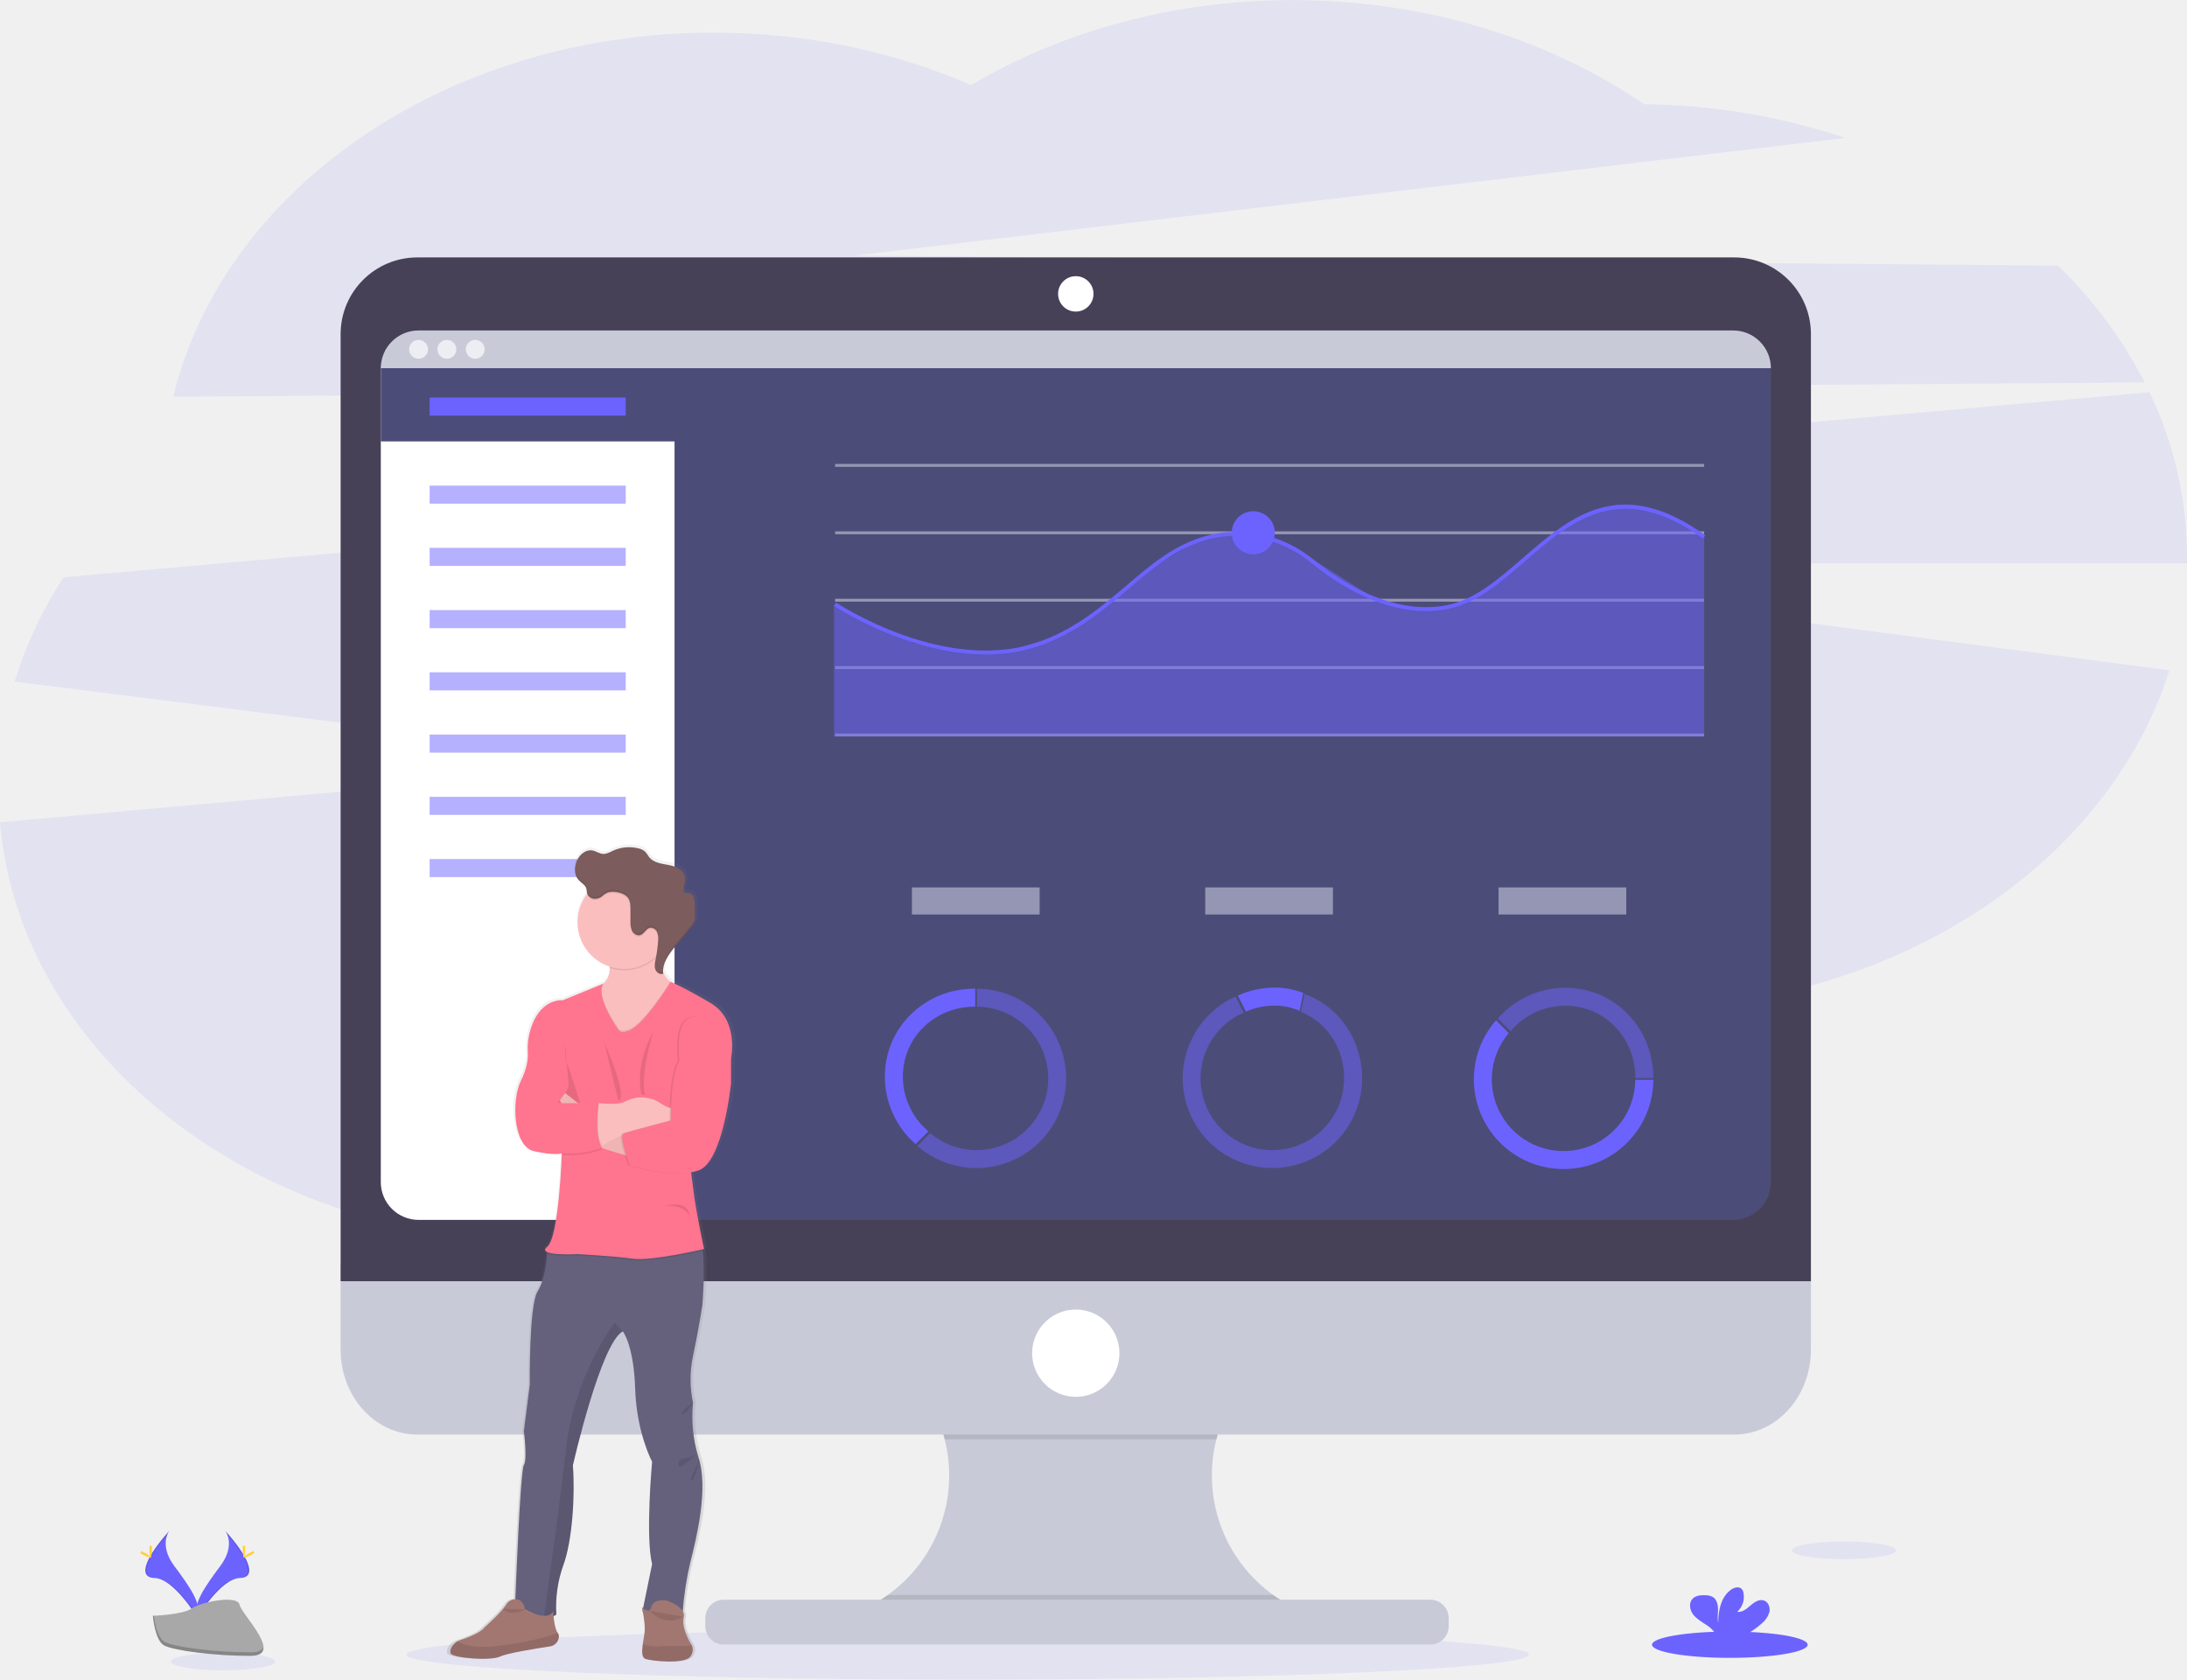
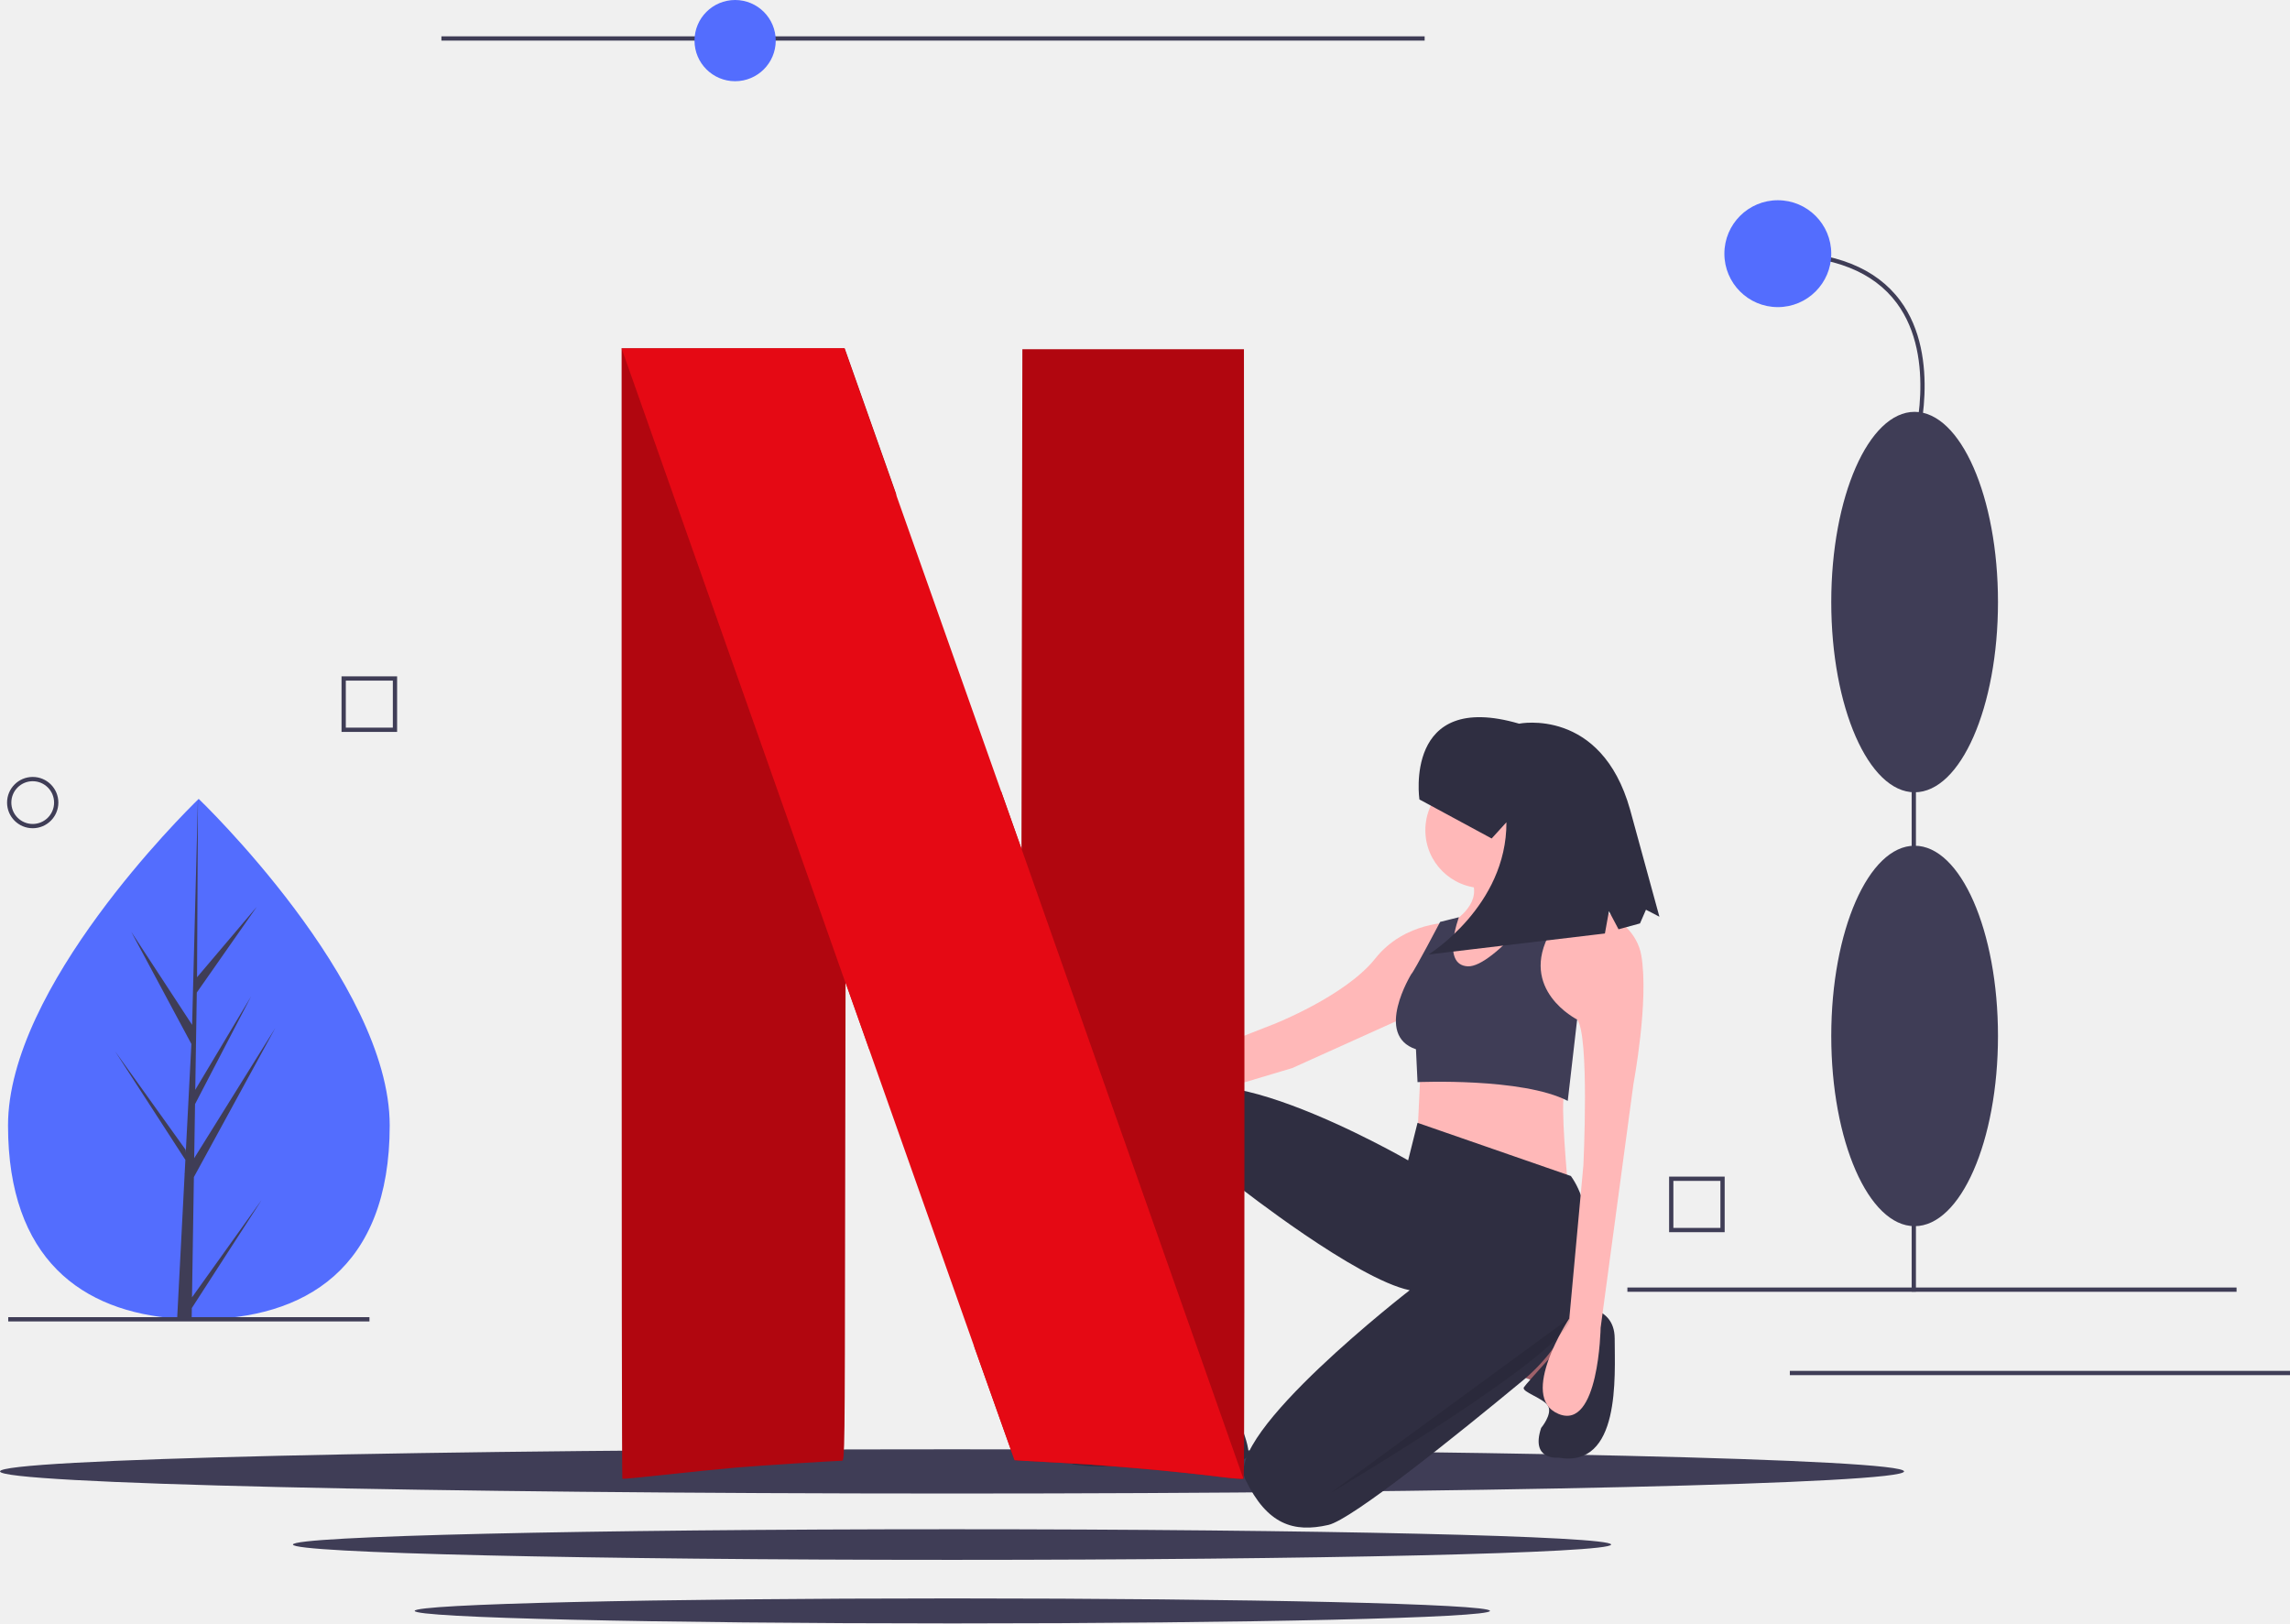
- <svg xmlns="http://www.w3.org/2000/svg" id="cb7db7bb-371f-430c-ab8e-9f8547f8cfe6" data-name="Layer 1" width="1130" height="868.1" viewBox="0 0 1130 868.1">
-   <defs>
-     <linearGradient id="be60935f-ac8f-4117-88a8-c3e19524f342" x1="340.5" y1="874.69" x2="340.5" y2="452.37" gradientUnits="userSpaceOnUse">
-       <stop offset="0" stop-color="gray" stop-opacity="0.25" />
-       <stop offset="0.54" stop-color="gray" stop-opacity="0.12" />
-       <stop offset="1" stop-color="gray" stop-opacity="0.1" />
-     </linearGradient>
-   </defs>
-   <path d="M1143.14,213.61a231.21,231.21,0,0,0-44.83-60.38l-621.86-5.18,512-60.79A337.39,337.39,0,0,0,884.57,69.84C835.28,36.19,771.93,16,702.83,16c-62,0-119.33,16.29-166.07,43.93-39.72-17.3-85-27.11-133.11-27.11-138.17,0-253.3,80.9-279.13,188.19Z" transform="translate(-35 -15.95)" fill="#6c63ff" opacity="0.1" />
-   <path d="M1165,303.59a197,197,0,0,0-19.38-84.92L67.86,314.31a209.54,209.54,0,0,0-25.25,53.91l333.75,42.06L35,440.94C45.27,562.4,168.43,658.3,318.88,658.3c75.73,0,144.54-24.3,195.53-63.93,51.15,40.38,120.62,65.21,197.17,65.21,113.57,0,211.6-54.67,257.25-133.71,91.58-24.58,162.72-86.28,187.07-163.47L733.83,307.06H1165C1165,305.9,1165,304.75,1165,303.59Z" transform="translate(-35 -15.95)" fill="#6c63ff" opacity="0.1" />
-   <ellipse cx="499.98" cy="855.15" rx="289.98" ry="12.94" fill="#6c63ff" opacity="0.1" />
-   <path d="M707.09,848.34v7.82H475.84v-6.35a76,76,0,0,0,5.23-140.37H705.52a76,76,0,0,0,1.57,138.9Z" transform="translate(-35 -15.95)" fill="#c8cad7" />
-   <path d="M705.52,709.44a76.11,76.11,0,0,0-42,50.39H523.08a76.13,76.13,0,0,0-42-50.39Z" transform="translate(-35 -15.95)" opacity="0.1" />
-   <path d="M211,669.6v43.9c0,24.24,17.74,43.89,39.63,43.89H931.05c21.89,0,39.63-19.65,39.63-43.89V669.6Z" transform="translate(-35 -15.95)" fill="#c8cad7" />
-   <path d="M707.09,848.34v7.82H475.84v-6.35a76,76,0,0,0,17.83-9.5H692.91A76.39,76.39,0,0,0,707.09,848.34Z" transform="translate(-35 -15.95)" opacity="0.1" />
-   <rect x="364.42" y="826.8" width="384.09" height="23.17" rx="9.5" ry="9.5" fill="#c8cad7" />
-   <path d="M970.68,188.57A39.62,39.62,0,0,0,931.05,149H250.66A39.62,39.62,0,0,0,211,188.57V678.14H970.68Z" transform="translate(-35 -15.95)" fill="#474157" />
-   <path d="M950,206.25V626.92a19.5,19.5,0,0,1-19.51,19.51H251.27a19.5,19.5,0,0,1-19.51-19.51V206.25a19.51,19.51,0,0,1,19.51-19.51H930.44A19.51,19.51,0,0,1,950,206.25Z" transform="translate(-35 -15.95)" fill="#4c4c78" />
-   <circle cx="555.85" cy="151.89" r="9.15" fill="#fff" />
-   <circle cx="555.85" cy="699.38" r="22.56" fill="#fff" />
-   <path d="M383.53,196.5V646.43H251.27a19.5,19.5,0,0,1-19.51-19.51V206.25l.71-2.65,1.9-7.1Z" transform="translate(-35 -15.95)" fill="#fff" />
-   <polygon points="365.5 187.65 365.5 228.15 196.76 228.15 196.76 190.3 197.47 187.65 365.5 187.65" fill="#4c4c78" />
-   <path d="M950,206.25H231.76a19.5,19.5,0,0,1,19.51-19.5H930.44A19.5,19.5,0,0,1,950,206.25Z" transform="translate(-35 -15.95)" fill="#c8cad7" />
-   <circle cx="216.27" cy="180.55" r="4.88" fill="#ededf4" />
-   <circle cx="230.9" cy="180.55" r="4.88" fill="#ededf4" />
-   <circle cx="245.53" cy="180.55" r="4.88" fill="#ededf4" />
-   <rect x="221.98" y="205.48" width="101.33" height="9.33" fill="#6c63ff" />
-   <rect x="221.98" y="250.98" width="101.33" height="9.33" fill="#6c63ff" opacity="0.5" />
-   <rect x="221.98" y="283.15" width="101.33" height="9.33" fill="#6c63ff" opacity="0.5" />
-   <rect x="221.98" y="315.32" width="101.33" height="9.33" fill="#6c63ff" opacity="0.5" />
-   <rect x="221.98" y="347.48" width="101.33" height="9.33" fill="#6c63ff" opacity="0.5" />
-   <rect x="221.98" y="379.65" width="101.33" height="9.33" fill="#6c63ff" opacity="0.5" />
-   <rect x="221.98" y="411.82" width="101.33" height="9.33" fill="#6c63ff" opacity="0.5" />
-   <rect x="221.98" y="443.98" width="101.33" height="9.33" fill="#6c63ff" opacity="0.5" />
-   <rect x="431.49" y="239.79" width="449.01" height="1.5" fill="#dce0ed" opacity="0.5" />
-   <rect x="431.49" y="274.62" width="449.01" height="1.5" fill="#dce0ed" opacity="0.5" />
-   <rect x="431.49" y="309.46" width="449.01" height="1.5" fill="#dce0ed" opacity="0.5" />
-   <rect x="431.49" y="344.29" width="449.01" height="1.5" fill="#dce0ed" opacity="0.5" />
-   <rect x="431.49" y="379.12" width="449.01" height="1.5" fill="#dce0ed" opacity="0.5" />
-   <polygon points="880.51 380.61 430.94 380.61 430.94 312.11 472.17 332.43 514.84 338.21 552.28 326.92 597.45 291.89 620.17 278.77 636.78 275.57 652.67 276.42 678.81 289.33 714.33 311.96 742.21 315.55 764.32 307.93 811.17 269.55 835.09 261.02 860.12 264.89 880.51 276.66 880.51 380.61" fill="#6c63ff" opacity="0.5" />
-   <path d="M544.3,354.18c-40.48,0-77.9-24.76-78.36-25.08l1.11-1.66c.58.39,58.16,38.49,107.09,19.4C592,339.89,604.68,329.06,617,318.6c12.83-10.93,24.95-21.26,41.46-25.74,19-5.13,39.65-.48,55.38,12.44,13.44,11.05,40.22,28.8,68.51,23.49,14.42-2.7,26.58-13.24,39.45-24.39C846.44,283,872,260.91,916.09,292.63l-1.17,1.62c-42.85-30.79-67.76-9.21-91.84,11.66-13.08,11.34-25.44,22-40.39,24.85-29.1,5.45-56.44-12.64-70.15-23.91-15.23-12.52-35.26-17-53.58-12.05-16.09,4.36-28,14.54-40.69,25.32-12.41,10.57-25.25,21.51-43.4,28.59A83.88,83.88,0,0,1,544.3,354.18Z" transform="translate(-35 -15.95)" fill="#6c63ff" />
-   <circle cx="647.55" cy="275.37" r="11.13" fill="#6c63ff" />
-   <path d="M403.62,533.19c-15.21-8.76-21-10.93-21-10.94l-.31-.22a12.66,12.66,0,0,1-3.84-4.85c0-.35,0-.7,0-1v.1c.25-4.64,3.54-8.85,6.67-12.53q4-4.71,8-9.41A9.19,9.19,0,0,0,395.2,491a7.49,7.49,0,0,0,.22-2c0-.28,0-.55,0-.82,0-2.34-.11-4.68-.19-7-.08-2.05-.6-4.62-2.65-5-1.06-.22-2.46.16-3-.75a1.68,1.68,0,0,1-.14-1.21s0,.06,0,.09a.52.52,0,0,1,0-.11,27.65,27.65,0,0,0,.76-4.81,6.9,6.9,0,0,0-.33-2.43c-1.19-3.39-5.26-4.78-8.86-5.42s-7.64-1.19-9.9-4a32.74,32.74,0,0,0-2-2.71,7.88,7.88,0,0,0-3.69-1.82,20.72,20.72,0,0,0-13.38,1.17c-1.74.78-3.49,1.82-5.4,1.71s-3.68-1.5-5.64-1.83c-3.16-.54-6.19,1.79-7.75,4.54a11,11,0,0,0-1.43,5.35c0,.1,0,.21,0,.31h0a7.86,7.86,0,0,0,2.06,5.46c1.36,1.42,3.39,2.39,4,4.25.23.76.18,1.58.38,2.34,0,.1.06.19.09.29l-.11.13a23.77,23.77,0,0,0-5,14.62,24.26,24.26,0,0,0,17,23c0,.23,0,.47,0,.72a10.34,10.34,0,0,1-3.3,8.05l-21.58,8.66s-13-1.54-17.68,17.45a32.16,32.16,0,0,0-.8,9.63c.17,2.87-.23,7.91-3.56,14.43-5.33,10.44-4.12,34.39,6.78,36.76,10.29,2.24,14.32,1.31,14.74,1.2l0,.42c-.17,4.5-1.8,43.26-7.73,48-1.65,1.29-1.34,2.17,0,2.76,0,0,0,.25,0,.7-.18,2.84-1.1,13.63-5.07,19.78C307.48,690,308,731,308,731l-3.14,24.19s1.93,14.94,0,17.55c-1.73,2.33-4,57.61-4.52,69.59h-.2a5.83,5.83,0,0,0-4.66,2.84C292.9,849.31,284,856.94,284,856.94c-1.93,2.75-9.09,5.38-12.87,6.62a8.25,8.25,0,0,0-1.46.63,7.68,7.68,0,0,0-3.25,3.42,3.66,3.66,0,0,0-.34,2.85c1,2.37,21.07,4,26.15,1.66,4-1.86,19.84-4.32,26.42-5.28a5.42,5.42,0,0,0,4.7-4.7,3.1,3.1,0,0,0-.6-2.35h0c-1.26-1.56-1.91-5.82-2.2-8.6a5.85,5.85,0,0,0,1.48-.88,63.09,63.09,0,0,1,3.63-25.38c4.84-12.8,6.3-36.52,5.09-51.94,0,0,14.77-63.57,26.4-69.5h0c.18.22,5.82,7.46,6.54,29.88.72,22.77,8.95,37.71,8.95,37.71s-3.63,38.66,0,53.13L367.87,847a7.39,7.39,0,0,1-.57-.52s.14.64.34,1.65l-.1.48.2.05c.54,2.85,1.34,7.82,1,10.74-.19,1.67-.65,3.94-1,6.18-.5,3.51-.64,6.92,1.21,7.66,3,1.22,20.83,2.89,23.86-1a5.61,5.61,0,0,0,.88-5.86,6,6,0,0,0-.88-1.49s-4.73-7.73-3.39-13.18a4,4,0,0,0-.57-3.12A161.08,161.08,0,0,1,393,823c3-11.41,9.42-36.43,4.72-52.89h0c-.18-.64-.38-1.28-.6-1.9a71,71,0,0,1-2.67-27.75,56.41,56.41,0,0,1,0-24.19C397.33,703,399.36,690,399.36,690s1.6-17.55.2-28.31l-.09-.69.76-.17s-4.11-18.26-5.57-29.88c-.34-2.75-.79-6.22-1.28-9.93a26.22,26.22,0,0,0,3.95-1c13.08-4.51,17.19-45.31,17.19-45.31V561.77S418.88,542,403.62,533.19Zm-97.43,315-.64-.34h0Z" transform="translate(-35 -15.95)" fill="url(#be60935f-ac8f-4117-88a8-c3e19524f342)" />
-   <path d="M395.73,768.6c5.67,16.31-1,42.78-4,54.6a165.7,165.7,0,0,0-4,26,55,55,0,0,1-20.8-.48l5-24.34c-3.54-14.42,0-52.95,0-52.95s-8-14.9-8.74-37.59c-.7-22.33-6.2-29.55-6.38-29.78h0C345.38,710,331,773.33,331,773.33c1.18,15.36-.24,39-5,51.77a64.05,64.05,0,0,0-3.55,25.29c-1.65,1.39-3.95,1.63-6.43,1.23-6.75-1.09-14.84-6.91-14.84-6.91s2.6-69,4.49-71.62,0-17.49,0-17.49l3.07-24.11s-.47-40.89,4-48c3.88-6.13,4.77-16.89,4.95-19.71,0-.45,0-.7,0-.7l6.84-8.19s66.19-5,71.15,0c1.22,1.22,2,4,2.42,7.48,1.36,10.72-.2,28.21-.2,28.21s-2,13-4.82,26.23a57.4,57.4,0,0,0,0,24.11A72,72,0,0,0,395.73,768.6Z" transform="translate(-35 -15.95)" fill="#65617d" />
-   <path d="M391.59,872.25c-2.95,3.9-20.32,2.25-23.28,1-1.81-.75-1.67-4.14-1.18-7.64.31-2.23.76-4.5.94-6.15.48-4.26-1.41-12.89-1.41-12.89s3.9,4.14,4.84,0a4.5,4.5,0,0,1,3.37-3.2,8.84,8.84,0,0,1,6.14.38c3.07,1.33,8.19,4.17,7.27,8-1.3,5.43,3.31,13.13,3.31,13.13a5.93,5.93,0,0,1,.86,1.49A5.67,5.67,0,0,1,391.59,872.25Z" transform="translate(-35 -15.95)" fill="#a27772" />
-   <path d="M391.59,872.25c-2.95,3.9-20.32,2.25-23.28,1-1.81-.75-1.67-4.14-1.18-7.64,1.86.87,5,1.6,10.32,1.11a28.9,28.9,0,0,1,3.72-.12,85.06,85.06,0,0,0,11.28-.22A5.67,5.67,0,0,1,391.59,872.25Z" transform="translate(-35 -15.95)" opacity="0.1" />
-   <path d="M331,773.33c1.18,15.36-.24,39-5,51.77a64.05,64.05,0,0,0-3.55,25.29c-1.65,1.39-3.95,1.63-6.43,1.23,1.43-10,7.5-52.93,11.4-86.86,4.43-38.65,25.17-65.24,25.17-65.24l4.14,4.55C345.38,710,331,773.33,331,773.33Z" transform="translate(-35 -15.95)" opacity="0.1" />
-   <path d="M384.5,524.9l-2.89,14.18-14.13,23.76-17.43-7.45s-23.7-24.82-8.81-28.36a13.13,13.13,0,0,0,4.95-2.2c2.92-2.21,3.84-5.41,3.86-8.55a26.29,26.29,0,0,0-2.42-10.17l30.49-9.57a48.52,48.52,0,0,0-2.19,12.35c-.23,8.3,2.85,12.4,5.38,14.35A9.06,9.06,0,0,0,384.5,524.9Z" transform="translate(-35 -15.95)" fill="#fbbebe" />
-   <path d="M378.12,496.54a48.52,48.52,0,0,0-2.19,12.35,24.1,24.1,0,0,1-25.88,7.39,26.29,26.29,0,0,0-2.42-10.17Z" transform="translate(-35 -15.95)" opacity="0.1" />
-   <path d="M381.61,492.64a24.11,24.11,0,1,1-24.11-24.11A24.05,24.05,0,0,1,381.61,492.64Z" transform="translate(-35 -15.95)" fill="#fbbebe" />
-   <path d="M384.5,524.9l-2.89,14.18-14.13,23.76-17.43-7.45s-23.7-24.82-8.81-28.36a13.13,13.13,0,0,0,4.95-2.2c-2.69,7.39,8.41,22.76,8.41,22.76,1.29,1.9,4.26.71,4.26.71,7.14-1.08,20.31-21.64,22.45-25.06A9.06,9.06,0,0,0,384.5,524.9Z" transform="translate(-35 -15.95)" opacity="0.1" />
-   <path d="M398.15,662.39c-4.2,1-27.42,6.09-36.22,4.81-9.69-1.42-28.54-2.36-28.54-2.36s-12,.64-15.68-1c0-.45,0-.7,0-.7l6.84-8.19s66.19-5,71.15,0C397,656.13,397.7,658.9,398.15,662.39Z" transform="translate(-35 -15.95)" opacity="0.1" />
-   <path d="M354.6,548.3s-12.47-17.27-7.77-24l-21.07,8.64s-12.68-1.54-17.25,17.38a33,33,0,0,0-.79,9.61c.17,2.85-.22,7.87-3.47,14.37-5.2,10.4-4,34.28,6.62,36.64s14.42,1.18,14.42,1.18-1.42,43.26-7.56,48.22,15.67,3.78,15.67,3.78,18.84,1,28.53,2.37,36.87-5,36.87-5-4-18.2-5.44-29.78-4.72-36.24-4.72-36.24l24.11-32.66s4.25-19.74-10.64-28.48-20.5-10.9-20.5-10.9-15,24.37-22.76,25.55C358.85,549,355.89,550.2,354.6,548.3Z" transform="translate(-35 -15.95)" fill="#ff748e" />
-   <path d="M326.94,555.16s-.23,7.8,1.19,10.87,6.61,20.09,6.61,20.09H322.93s6.38-6.85,5.91-10.16S326.94,555.16,326.94,555.16Z" transform="translate(-35 -15.95)" opacity="0.1" />
-   <path d="M361.93,614s-26.1-6.38-28.53-11.81-9.14-17.61-9.14-17.61l2.75-3.71,12.7,10s15.13,12,22.22,13.24S361.93,614,361.93,614Z" transform="translate(-35 -15.95)" fill="#fbbebe" />
-   <path d="M361.93,614s-26.1-6.38-28.53-11.81-9.14-17.61-9.14-17.61l2.75-3.71,12.7,10s15.13,12,22.22,13.24S361.93,614,361.93,614Z" transform="translate(-35 -15.95)" opacity="0.05" />
-   <path d="M384.5,583.29v14.16h-2.28a66.24,66.24,0,0,0-32.14,8.32l-4.26,2.36-1.15.64-7.33-16.5,6.86-6.15.35,0c1.68.16,8.93.76,12-.27s6.55-4.14,15.14-1.94c4.24,1.08,7.85,5.83,12,4.35Z" transform="translate(-35 -15.95)" fill="#fbbebe" />
-   <path d="M407.31,557.52l4.73,5.32v12.88s-4,40.66-16.78,45.15-35.55-2.6-35.55-2.6-5.89-15.6-3.14-16.55,24.34-6.64,24.34-6.64-.31-23.85,4.42-30.94c0,0-3.07-22.22,7.56-22.69S407.31,557.52,407.31,557.52Z" transform="translate(-35 -15.95)" opacity="0.1" />
-   <path d="M408,557.52l4.73,5.32v12.88s-4,40.66-16.79,45.15-35.54-2.6-35.54-2.6-5.89-15.6-3.14-16.55,24.33-6.64,24.33-6.64-.3-23.85,4.43-30.94c0,0-3.08-22.22,7.56-22.69S408,557.52,408,557.52Z" transform="translate(-35 -15.95)" fill="#ff748e" />
-   <path d="M375,502.88a9.31,9.31,0,0,0-.54-4.6,3.53,3.53,0,0,0-3.74-2.16c-2,.47-2.9,3.1-4.88,3.73-1.67.53-3.5-.65-4.3-2.21a11.3,11.3,0,0,1-.82-5.14c0-2,0-3.95,0-5.93,0-2.15-.07-4.47-1.4-6.16-1.65-2.1-5.52-3-8.1-2.93a6.87,6.87,0,0,0-4.63,1.86,6,6,0,0,1-4.87,1.74,4.21,4.21,0,0,1-3.39-2.94.24.24,0,0,1,0-.08,24.11,24.11,0,1,1,35.86,32A66.79,66.79,0,0,0,375,502.88Z" transform="translate(-35 -15.95)" opacity="0.1" />
-   <path d="M341.71,480.37a4.24,4.24,0,0,1-3.4-2.94c-.19-.76-.14-1.58-.37-2.33-.55-1.86-2.53-2.83-3.86-4.24-2.66-2.82-2.49-7.47-.61-10.87,1.53-2.74,4.48-5.05,7.57-4.52,1.91.34,3.56,1.7,5.5,1.82s3.57-.92,5.27-1.7a19.84,19.84,0,0,1,13.06-1.16,7.56,7.56,0,0,1,3.6,1.81,30.59,30.59,0,0,1,1.92,2.7c2.2,2.81,6.15,3.36,9.66,4s7.49,2,8.64,5.41c.77,2.24,0,4.67-.41,7a2,2,0,0,0,.09,1.45c.55.91,1.92.53,3,.74,2,.42,2.5,3,2.57,5q.14,3.48.19,7a9,9,0,0,1-.2,2.59,9.17,9.17,0,0,1-2,3.25l-7.81,9.38c-3.46,4.16-7.13,9-6.44,14.37-1.64.73-3.58-.68-4.12-2.4s-.11-3.56.26-5.32a65.36,65.36,0,0,0,1.23-9.23,9.34,9.34,0,0,0-.54-4.61,3.54,3.54,0,0,0-3.75-2.16c-2,.47-2.89,3.1-4.87,3.73-1.67.54-3.5-.65-4.3-2.21a11.43,11.43,0,0,1-.82-5.14v-5.93c0-2.15-.07-4.47-1.4-6.16-1.64-2.1-5.52-3-8.1-2.93a6.87,6.87,0,0,0-4.63,1.86A6,6,0,0,1,341.71,480.37Z" transform="translate(-35 -15.95)" fill="#7c5c5c" />
-   <path d="M347.15,554.57l7.41,30.4S360.39,584.94,347.15,554.57Z" transform="translate(-35 -15.95)" opacity="0.1" />
-   <path d="M372.45,549.48s-9.7,15.88-5.91,32.29l1.8.13S365.12,574.3,372.45,549.48Z" transform="translate(-35 -15.95)" opacity="0.1" />
-   <path d="M378.59,639.31s11.9-3.94,12.77,5.2C391.36,644.51,389.11,638.24,378.59,639.31Z" transform="translate(-35 -15.95)" opacity="0.1" />
-   <path d="M344.2,586.83s-2.36,16.55,1.89,23.17a51.94,51.94,0,0,1-20.8,2.83l-1.42-26Z" transform="translate(-35 -15.95)" opacity="0.1" />
-   <path d="M345.82,608.13l-1.15.64-7.33-16.5,6.86-6.15h.35v0C344.44,586.92,342.53,601.13,345.82,608.13Z" transform="translate(-35 -15.95)" opacity="0.1" />
-   <path d="M344.2,586.12s-2.36,16.55,1.89,23.17a51.94,51.94,0,0,1-20.8,2.83l-8.27-26Z" transform="translate(-35 -15.95)" fill="#ff748e" />
-   <path d="M323.75,862.19a5.34,5.34,0,0,1-4.59,4.68c-6.41,1-21.88,3.4-25.78,5.26-5,2.37-24.58.71-25.53-1.65a3.75,3.75,0,0,1,.34-2.85,7.79,7.79,0,0,1,4.59-4c3.7-1.24,10.68-3.85,12.56-6.59,0,0,8.7-7.62,11.18-11.73a5.66,5.66,0,0,1,4.55-2.83c2.07-.1,4.37.95,5.32,5.48,0,0,11.34,6.47,14.41.8,0,0,.47,8.71,2.35,11.1h0A3.13,3.13,0,0,1,323.75,862.19Z" transform="translate(-35 -15.95)" fill="#a27772" />
-   <path d="M323.75,862.19a5.34,5.34,0,0,1-4.59,4.68c-6.41,1-21.88,3.4-25.78,5.26-5,2.37-24.58.71-25.53-1.65a3.75,3.75,0,0,1,.34-2.85,7.57,7.57,0,0,1,3.17-3.4c3.2,2.12,10.3,4.2,25.92,1.76,14.9-2.33,22.27-4.61,25.87-6.16h0A3.13,3.13,0,0,1,323.75,862.19Z" transform="translate(-35 -15.95)" opacity="0.1" />
-   <g opacity="0.1">
-     <path d="M388.25,475.67a.5.5,0,0,0,0-.12,21.55,21.55,0,0,0,.73-5.36,33.89,33.89,0,0,1-.73,4.3A2.62,2.62,0,0,0,388.25,475.67Z" transform="translate(-35 -15.95)" />
-     <path d="M374.46,497.79a7,7,0,0,1,.58,2.7,8.11,8.11,0,0,0-.58-3.76,3.55,3.55,0,0,0-3.75-2.17c-2,.47-2.89,3.11-4.87,3.74-1.67.53-3.5-.66-4.3-2.22a11.17,11.17,0,0,1-.82-5.14c0-2,0-3.95,0-5.92,0-2.15-.07-4.47-1.4-6.16-1.65-2.11-5.52-3-8.11-2.94a6.83,6.83,0,0,0-4.62,1.87,6,6,0,0,1-4.87,1.73,4.19,4.19,0,0,1-3.4-2.94c-.2-.76-.14-1.57-.37-2.33-.55-1.86-2.53-2.82-3.86-4.23a7.78,7.78,0,0,1-2-5,8.09,8.09,0,0,0,2,6.06c1.33,1.41,3.31,2.38,3.86,4.24.23.75.17,1.57.37,2.33a4.23,4.23,0,0,0,3.4,2.94,6,6,0,0,0,4.87-1.74A6.93,6.93,0,0,1,351.2,477c2.59-.08,6.46.84,8.11,2.94,1.33,1.69,1.39,4,1.4,6.16,0,2,0,3.95,0,5.92a11.19,11.19,0,0,0,.82,5.15c.8,1.56,2.63,2.74,4.3,2.21,2-.63,2.85-3.26,4.87-3.74A3.57,3.57,0,0,1,374.46,497.79Z" transform="translate(-35 -15.95)" />
-     <path d="M393.89,491.28a9.3,9.3,0,0,1-2,3.26q-3.92,4.68-7.81,9.37c-3.28,3.95-6.76,8.52-6.51,13.56.24-4.62,3.46-8.82,6.51-12.49l7.81-9.38a9.26,9.26,0,0,0,2-3.25,9,9,0,0,0,.2-2.6A6.48,6.48,0,0,1,393.89,491.28Z" transform="translate(-35 -15.95)" />
-     <path d="M373.51,515.89a5.58,5.58,0,0,1-.24-1.27,6.33,6.33,0,0,0,.24,2.33c.53,1.72,2.48,3.13,4.12,2.4,0-.35-.07-.7-.08-1C375.93,519,374,517.57,373.51,515.89Z" transform="translate(-35 -15.95)" />
-   </g>
-   <path d="M295,847.42s2.47,4.34,11.43.51" transform="translate(-35 -15.95)" opacity="0.1" />
-   <path d="M370.65,848.46s7.73,9.09,17.46,3" transform="translate(-35 -15.95)" opacity="0.1" />
-   <path d="M393.13,740.94s-5.46,3.41-5.64,5.36,2.82-1.42,2.82-1.42Z" transform="translate(-35 -15.95)" opacity="0.1" />
-   <path d="M395.28,767.08a11.33,11.33,0,0,1-6.72,2.62c-4.08.18-3.74,5.5-1.07,3.9S395.28,767.08,395.28,767.08Z" transform="translate(-35 -15.95)" opacity="0.1" />
-   <path d="M396.32,770.49s-2.62,12.86-4.75,10.38" transform="translate(-35 -15.95)" opacity="0.1" />
-   <g opacity="0.5">
-     <rect x="471.17" y="458.65" width="66" height="14" fill="#dce0ed" />
-     <rect x="622.72" y="458.65" width="66" height="14" fill="#dce0ed" />
-     <rect x="774.27" y="458.65" width="66" height="14" fill="#dce0ed" />
-   </g>
-   <ellipse cx="952.73" cy="801.29" rx="26.93" ry="4.55" fill="#6c63ff" opacity="0.1" />
-   <ellipse cx="115.22" cy="858.74" rx="26.93" ry="4.55" fill="#6c63ff" opacity="0.1" />
-   <ellipse cx="893.79" cy="850.05" rx="40.21" ry="6.8" fill="#6c63ff" />
-   <path d="M945.41,854.89a11.64,11.64,0,0,0,3.83-5.79c.5-2.3-.48-5.05-2.67-5.89-2.46-.94-5.09.76-7.09,2.49s-4.27,3.68-6.88,3.32a10.5,10.5,0,0,0,3.24-9.81,4.08,4.08,0,0,0-.9-2c-1.37-1.46-3.84-.84-5.48.31-5.2,3.66-6.65,10.72-6.68,17.08-.52-2.29-.08-4.68-.09-7s-.66-5-2.64-6.23a8,8,0,0,0-4-.94c-2.34-.09-4.95.14-6.54,1.85-2,2.13-1.47,5.69.25,8s4.36,3.8,6.77,5.42a15.13,15.13,0,0,1,4.84,4.61,4.81,4.81,0,0,1,.35.83h14.66A41.11,41.11,0,0,0,945.41,854.89Z" transform="translate(-35 -15.95)" fill="#6c63ff" />
-   <path d="M151.45,807.19s5.5,7.19-2.53,18-14.65,20-12,26.77c0,0,12.12-20.15,22-20.43S162.3,819.31,151.45,807.19Z" transform="translate(-35 -15.95)" fill="#6c63ff" />
-   <path d="M151.45,807.19a9,9,0,0,1,1.13,2.26c9.62,11.3,14.74,21.85,5.49,22.11-8.61.25-18.94,15.65-21.42,19.54a9.24,9.24,0,0,0,.29.89s12.12-20.15,22-20.43S162.3,819.31,151.45,807.19Z" transform="translate(-35 -15.95)" opacity="0.1" />
-   <path d="M161.66,816.35c0,2.53-.28,4.58-.63,4.58s-.63-2-.63-4.58.35-1.34.7-1.34S161.66,813.82,161.66,816.35Z" transform="translate(-35 -15.95)" fill="#ffd037" />
-   <path d="M165.17,819.37c-2.22,1.21-4.16,1.94-4.32,1.63s1.49-1.54,3.71-2.75,1.35-.33,1.51,0S167.39,818.16,165.17,819.37Z" transform="translate(-35 -15.95)" fill="#ffd037" />
-   <path d="M122.44,807.19s-5.5,7.19,2.53,18,14.65,20,12,26.77c0,0-12.11-20.15-22-20.43S111.59,819.31,122.44,807.19Z" transform="translate(-35 -15.95)" fill="#6c63ff" />
-   <path d="M122.44,807.19a9,9,0,0,0-1.13,2.26c-9.62,11.3-14.74,21.85-5.49,22.11,8.61.25,18.94,15.65,21.42,19.54a7.16,7.16,0,0,1-.3.89s-12.11-20.15-22-20.43S111.59,819.31,122.44,807.19Z" transform="translate(-35 -15.95)" opacity="0.1" />
-   <path d="M112.22,816.35c0,2.53.29,4.58.64,4.58s.63-2,.63-4.58-.35-1.34-.7-1.34S112.22,813.82,112.22,816.35Z" transform="translate(-35 -15.95)" fill="#ffd037" />
-   <path d="M108.72,819.37c2.22,1.21,4.15,1.94,4.32,1.63s-1.49-1.54-3.71-2.75-1.35-.33-1.52,0S106.5,818.16,108.72,819.37Z" transform="translate(-35 -15.95)" fill="#ffd037" />
-   <path d="M114,851.05s15.36-.48,20-3.77,23.63-7.24,24.78-1.95,23.08,26.29,5.74,26.43-40.29-2.7-44.91-5.51S114,851.05,114,851.05Z" transform="translate(-35 -15.95)" fill="#a8a8a8" />
-   <path d="M164.79,869.92c-17.34.14-40.3-2.7-44.92-5.51-3.51-2.15-4.92-9.84-5.38-13.38l-.52,0s1,12.38,5.6,15.2,27.57,5.65,44.91,5.51c5,0,6.73-1.82,6.64-4.46C170.42,868.9,168.51,869.89,164.79,869.92Z" transform="translate(-35 -15.95)" opacity="0.2" />
-   <path d="M501.5,572.37c0-20.44,16.63-36.14,37.08-36.14h.29v-9.3h-.29c-25.58,0-46.38,19.87-46.38,45.44a46.26,46.26,0,0,0,15.89,34.9l6.59-6.59A37,37,0,0,1,501.5,572.37Z" transform="translate(-35 -15.95)" fill="#6c63ff" />
-   <path d="M539.8,526.94v9.3a37.07,37.07,0,1,1-24.19,65.37L509,608.2a46.36,46.36,0,1,0,30.78-81.26Z" transform="translate(-35 -15.95)" fill="#6c63ff" opacity="0.5" />
-   <path d="M843.8,535.76c20.44,0,36.14,16.63,36.14,37.08,0,.09,0,.19,0,.29h9.3c0-.1,0-.2,0-.29,0-25.57-19.87-46.38-45.44-46.38a46.24,46.24,0,0,0-34.9,15.89l6.59,6.59A37,37,0,0,1,843.8,535.76Z" transform="translate(-35 -15.95)" fill="#6c63ff" opacity="0.5" />
-   <path d="M889.23,574.06h-9.3a37.07,37.07,0,1,1-65.37-24.19L808,543.28a46.36,46.36,0,1,0,81.26,30.78Z" transform="translate(-35 -15.95)" fill="#6c63ff" />
-   <path d="M709,529.66l-1.85,9.26c13.61,5.49,22.31,18.83,22.31,34.38a37.07,37.07,0,1,1-51.93-33.95L673.41,531A46.36,46.36,0,1,0,738.8,573.3C738.8,553.23,726.92,536.11,709,529.66Z" transform="translate(-35 -15.95)" fill="#6c63ff" opacity="0.5" />
-   <path d="M693.59,535.69a32.38,32.38,0,0,1,12.91,2.68l1.85-9.25a40.9,40.9,0,0,0-14.76-2.73,46.17,46.17,0,0,0-19,4.09l4.16,8.33A36.69,36.69,0,0,1,693.59,535.69Z" transform="translate(-35 -15.95)" fill="#6c63ff" />
+ <svg xmlns="http://www.w3.org/2000/svg" id="a661a32f-c611-43a1-9e61-6cb14e85c52e" data-name="Layer 1" width="1004.253" height="711.943" viewBox="0 0 1004.253 711.943">
+   <rect x="713.674" y="564.648" width="267.145" height="1.875" fill="#3f3d56" />
+   <rect x="784.913" y="601.205" width="219.34" height="1.875" fill="#3f3d56" />
+   <rect x="838.334" y="231.233" width="1.875" height="335.244" fill="#3f3d56" />
+   <ellipse cx="839.633" cy="454.323" rx="36.557" ry="83.424" fill="#3f3d56" />
+   <ellipse cx="839.633" cy="264.04" rx="36.557" ry="83.424" fill="#3f3d56" />
+   <path d="M938.404,289.911l-1.796-.538c.114-.379,11.135-38.147-6.962-62.461-10.221-13.732-27.76-20.695-52.131-20.695V204.343c24.999,0,43.046,7.219,53.64,21.457C949.812,250.876,938.52,289.524,938.404,289.911Z" transform="translate(-97.87337 -94.02835)" fill="#3f3d56" />
+   <circle cx="779.642" cy="111.252" r="23.434" fill="#536dfe" />
+   <path d="M854.21,634.409H829.839V610.038H854.21ZM831.714,632.534h20.622V611.913H831.714Z" transform="translate(-97.87337 -94.02835)" fill="#3f3d56" />
+   <path d="M268.773,587.551c.031,63.031-37.43,85.054-83.649,85.077q-1.61.001-3.205-.034-3.213-.068-6.359-.29c-41.716-2.933-74.139-26.053-74.167-84.671-.029-60.663,77.465-137.256,83.277-142.919.005,0,.005,0,.01-.005.221-.216.334-.324.334-.324S268.743,524.525,268.773,587.551Z" transform="translate(-97.87337 -94.02835)" fill="#536dfe" />
+   <path d="M182.074,662.988l30.588-42.782-30.663,47.477-.08,4.911q-3.213-.068-6.359-.29l3.267-63.058-.026-.488.056-.093.31-5.959L148.382,555.141l30.876,43.101.078,1.264,2.468-47.643L155.445,502.709l26.679,40.782,2.546-98.778.01-.329 0.0.324-.394,77.896,26.197-30.894-26.307,37.602-.673,42.66,24.466-40.95-24.561,47.222-.374,23.721,35.507-57.002-35.642,65.278Z" transform="translate(-97.87337 -94.02835)" fill="#3f3d56" />
+   <rect x="3.607" y="577.648" width="158.412" height="1.875" fill="#3f3d56" />
+   <rect x="193.576" y="15.935" width="431.182" height="1.875" fill="#3f3d56" />
+   <circle cx="322.379" cy="17.81" r="17.81" fill="#536dfe" />
+   <path d="M112.22,457.256A11.248,11.248,0,1,1,123.468,446.008,11.261,11.261,0,0,1,112.22,457.256Zm0-20.622a9.374,9.374,0,1,0,9.374,9.374A9.384,9.384,0,0,0,112.22,436.635Z" transform="translate(-97.87337 -94.02835)" fill="#3f3d56" />
+   <path d="M272.023,415.023H247.651V390.651h24.371Zm-22.496-1.875h20.622V392.526H249.526Z" transform="translate(-97.87337 -94.02835)" fill="#3f3d56" />
+   <ellipse cx="417.5" cy="645.299" rx="417.5" ry="9.697" fill="#3f3d56" />
+   <ellipse cx="417.5" cy="677.375" rx="289.038" ry="6.714" fill="#3f3d56" />
+   <ellipse cx="417.632" cy="706.467" rx="235.781" ry="5.477" fill="#3f3d56" />
+   <path d="M720.887,562.423l-1.372,28.822,65.879,21.96s-3.431-36.371-1.372-39.802Z" transform="translate(-97.87337 -94.02835)" fill="#ffb8b8" />
+   <polygon points="515.96 596.722 509.784 620.74 538.606 620.74 538.606 596.722 515.96 596.722" fill="#ffb8b8" />
+   <polygon points="665.561 603.107 678.599 607.702 685.461 590.471 673.795 581.281 665.561 603.107" fill="#a0616a" />
+   <path d="M786.538,667.227s19.442-2.554,19.442,13.915,2.745,56.958-24.705,52.154c0,0-12.352,1.372-7.549-13.039,0,0,4.89-5.862,3.131-9.45s-12.052-6.333-10.68-8.392,16.47-18.528,16.47-18.528Z" transform="translate(-97.87337 -94.02835)" fill="#2f2e41" />
+   <path d="M786.766,609.774,719.514,586.442,715.397,602.911s-100.877-58.33-107.054-18.529c0,0-5.49,32.253,2.745,74.8l.686,34.312s17.156,4.117,25.391.686l.686-37.057s6.862-24.018,3.431-42.547c0,0,51.468,40.488,74.8,45.292,0,0-81.663,63.134-72.055,83.035s21.273,23.332,36.371,19.901c10.404-2.365,56.982-39.926,84.936-63.05a79.261,79.261,0,0,0,28.934-65.192C793.769,625.459,791.668,616.636,786.766,609.774Z" transform="translate(-97.87337 -94.02835)" fill="#2f2e41" />
+   <path d="M612.461,705.847s-.686-8.235-4.804-4.804-18.528,16.47-18.528,16.47-52.154,5.725-20.587,18.763a78.275,78.275,0,0,0,42.547-5.49s35.075,9.005,34.35.268-8.959-23.329-8.959-23.329-9.607,7.043-20.587-2.564Z" transform="translate(-97.87337 -94.02835)" fill="#2f2e41" />
+   <circle cx="650.463" cy="364.086" r="25.391" fill="#ffb8b8" />
+   <path d="M768.924,459.487s4.117,20.587,11.666,25.391l-41.861,49.409-15.784-15.097,11.666-20.587s13.039-7.549,8.921-17.842Z" transform="translate(-97.87337 -94.02835)" fill="#ffb8b8" />
+   <path d="M784.021,486.937s30.195,6.176,33.626,26.077-3.431,56.272-3.431,56.272L799.805,676.339s-.686,45.292-18.529,37.743,4.804-41.861,4.804-41.861L792.256,604.97s2.745-56.958-2.745-63.82l-21.96-6.862S772.355,488.995,784.021,486.937Z" transform="translate(-97.87337 -94.02835)" fill="#ffb8b8" />
+   <path d="M734.612,498.603s-20.587-.686-33.626,15.784-44.606,28.822-44.606,28.822l-78.918,30.881s-14.411-25.391-23.332-16.47,16.47,31.567,28.136,28.822,82.349-24.018,82.349-24.018l56.272-25.391Z" transform="translate(-97.87337 -94.02835)" fill="#ffb8b8" />
+   <path d="M779.526,483.243s-26.386,35.261-38.052,34.575-3.809-21.536-3.809-21.536L729.43,498.34s-11.288,21.536-12.661,22.909c0,0-16.47,26.763,2.059,32.94l.686,14.411s45.978-2.059,65.879,8.235l4.117-35.685s-26.077-13.039-11.666-38.429c0,0,5.112-13.301,10.602-14.674Z" transform="translate(-97.87337 -94.02835)" fill="#3f3d56" />
+   <path d="M786.423,671.878,681.428,748.737S787.109,686.29,786.423,671.878Z" transform="translate(-97.87337 -94.02835)" opacity="0.1" />
+   <ellipse cx="676.883" cy="362.027" rx="1.982" ry="4.461" fill="#ffb8b8" />
+   <path d="M720.342,444.63s-7.117-48.065,43.705-33.235c0,0,35.953-7.313,48.652,37.591l12.889,47.078-5.9-3.066-2.608,6.002-9.416,2.578-4.203-7.958-1.771,9.797L724.342,512.63s34.315-21.193,34.159-57.992l-6.477,7.113Z" transform="translate(-97.87337 -94.02835)" fill="#2f2e41" />
+   <path id="bf2f48d4-d76c-43f7-acff-29e29e6968d0" data-name="path4155" d="M546.222,247.18l-.196,109.557-.196,109.557-8.999-25.433V440.797L525.159,684.693c11.477,32.346,17.607,49.627,17.673,49.692s6.586.456,14.477.848c23.868,1.174,53.474,3.717,75.973,6.521,5.217.652,9.651.978,9.978.717s.391-111.775.326-247.874l-.196-247.417h-97.167Z" transform="translate(-97.87337 -94.02835)" fill="#b1060f" />
+   <path id="bfab83f1-a1e5-4c79-84d8-61287c2d74b0" data-name="path4157" d="M370.474,246.854v247.678c0,136.229.13,247.808.326,248.004s8.608-.652,18.781-1.761,24.194-2.543,31.172-3.13c10.695-.913,42.78-2.935,46.431-3,1.109,0,1.174-5.543,1.304-104.927l.196-104.927,7.76,21.911c1.174,3.391,1.565,4.434,2.739,7.76l11.673-243.83c-2.478-6.978-1.174-3.326-3.978-11.282-9.521-26.933-17.607-49.692-17.933-50.736l-.652-1.826H370.474Z" transform="translate(-97.87337 -94.02835)" fill="#b1060f" />
+   <path id="ed196cf9-a066-4498-9a77-a0c0f8894188" data-name="path5721" d="M370.474,246.854,468.619,524.987v-.13l7.76,21.911c43.106,122.013,66.256,187.487,66.387,187.617.065.065,6.586.456,14.477.848,23.868,1.174,53.474,3.717,75.973,6.521,5.152.652,9.651.978,9.912.717L545.831,466.23v.065l-8.999-25.433c-8.804-24.846-14.673-41.475-50.083-141.512-9.521-26.933-17.607-49.692-17.934-50.736l-.652-1.826H419.318l-48.844.065Z" transform="translate(-97.87337 -94.02835)" fill="#e50914" />
</svg>
